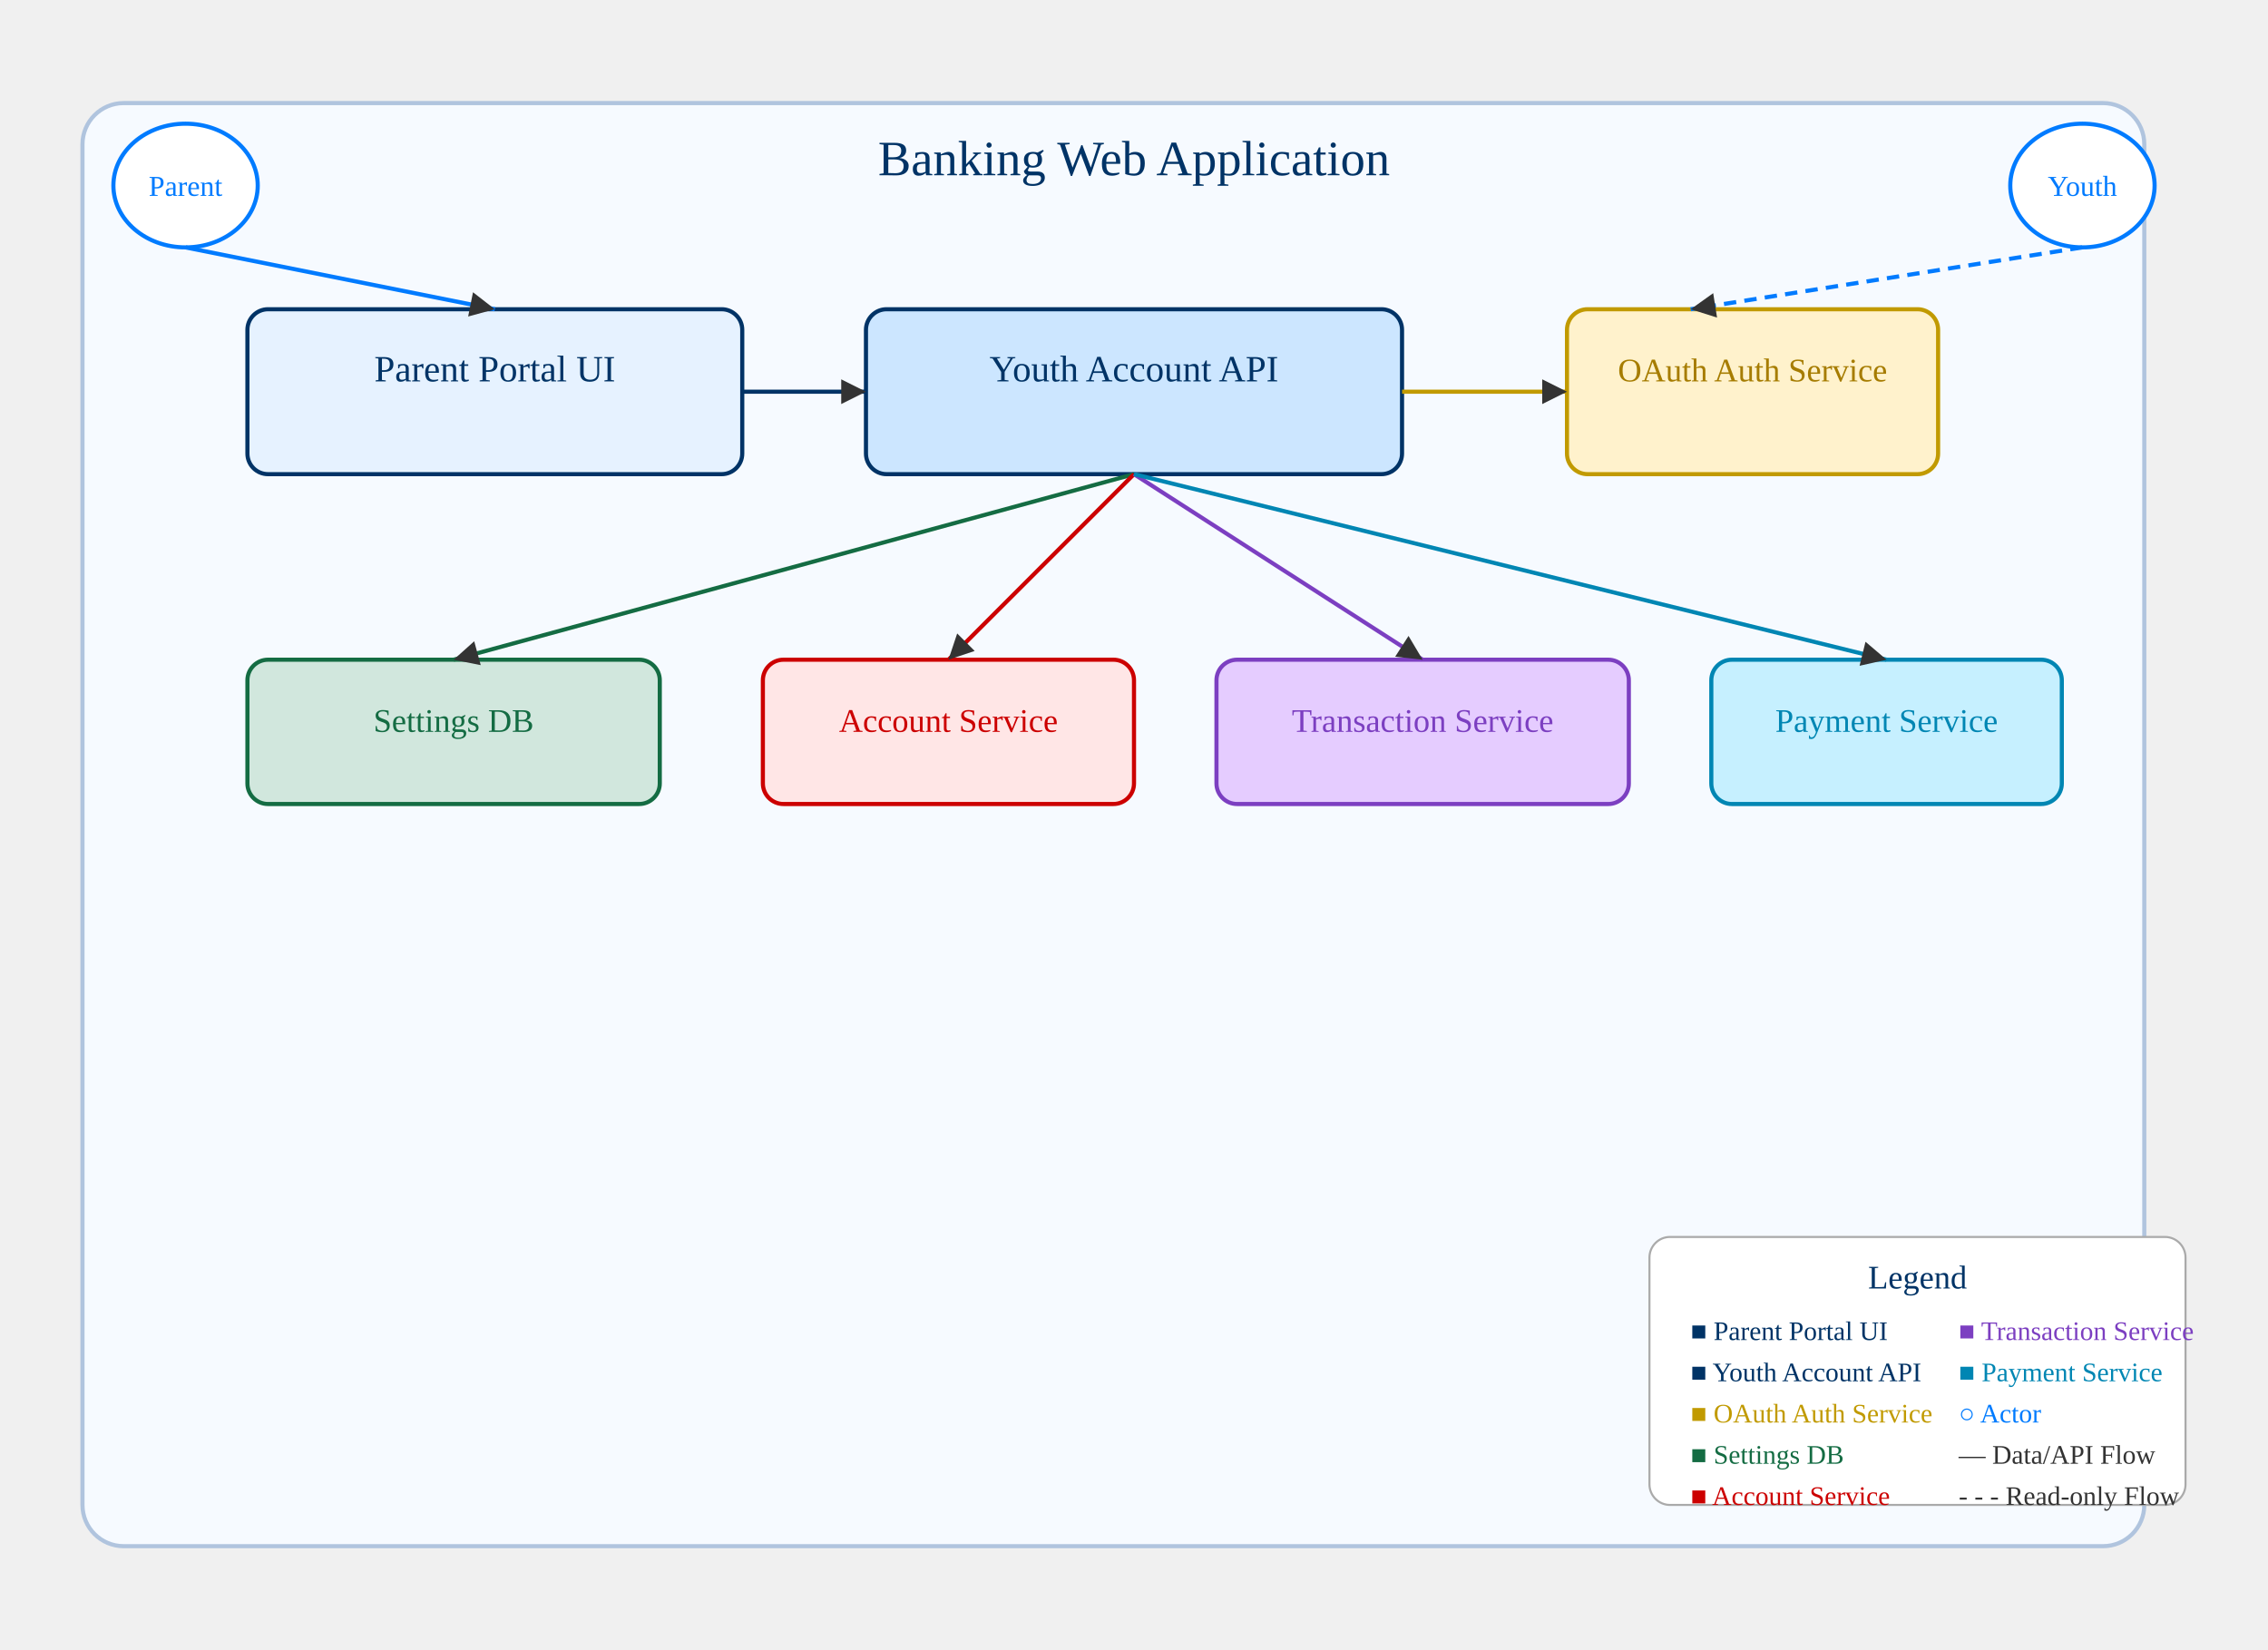
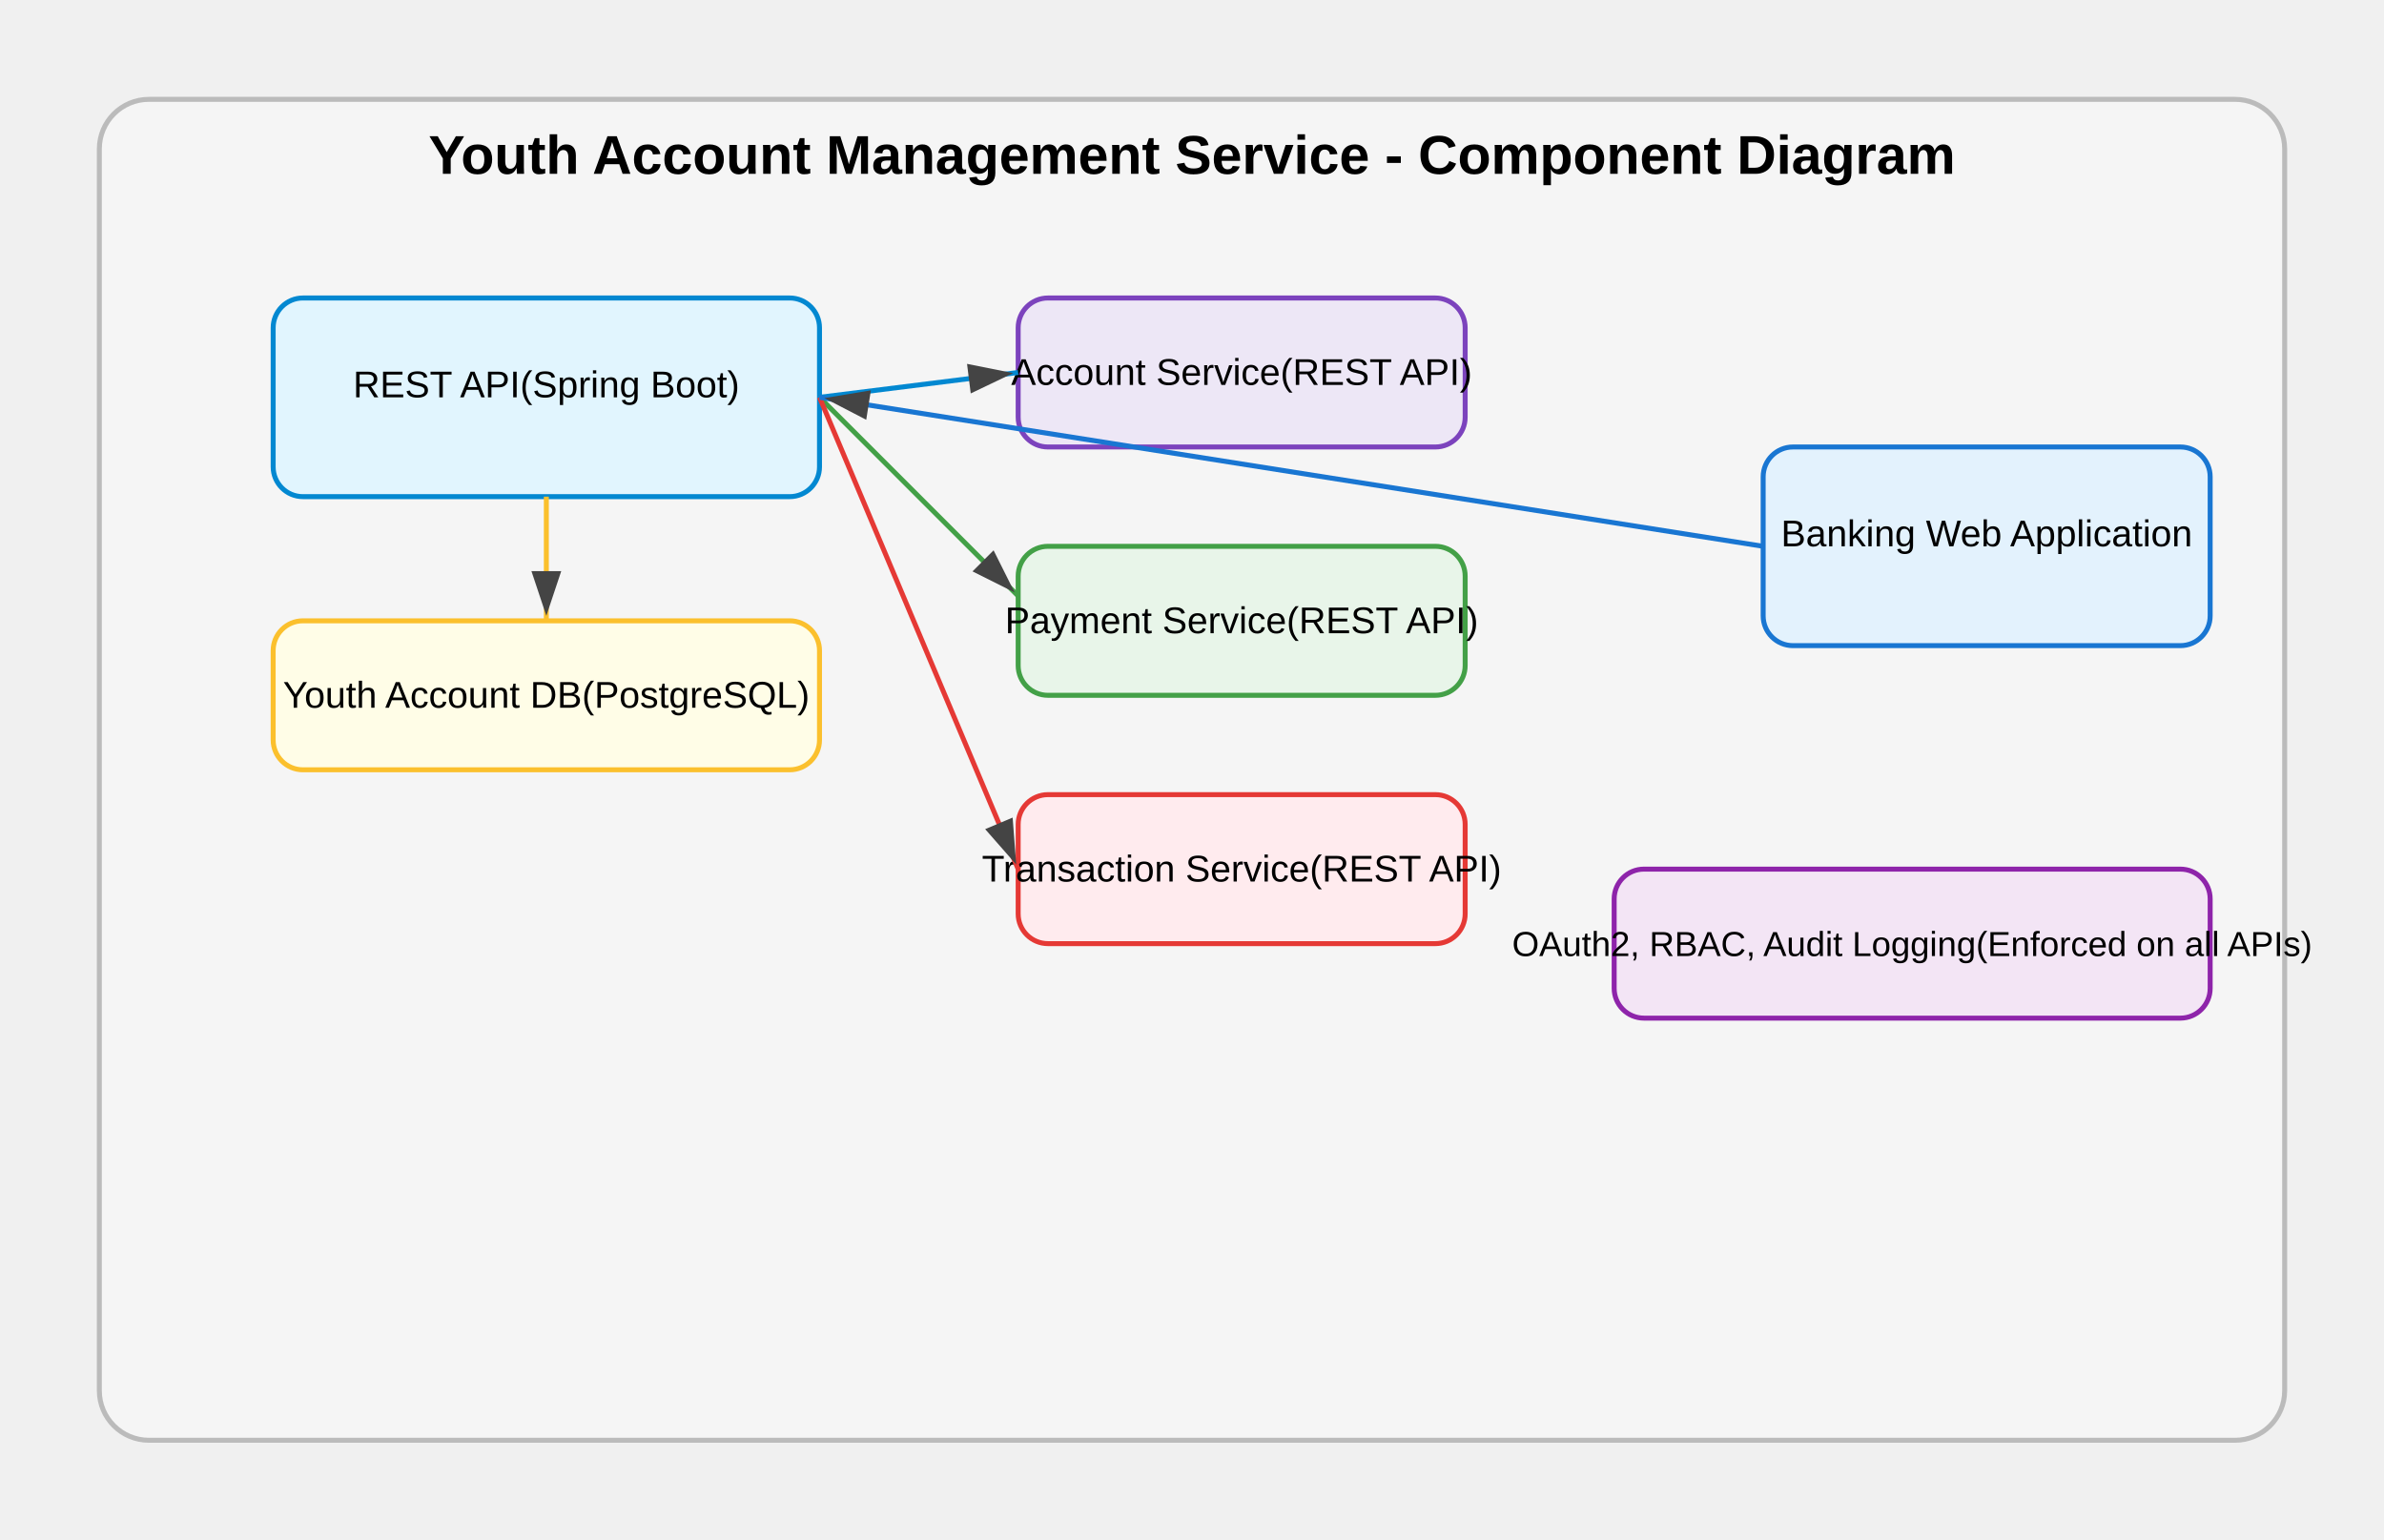
- <svg xmlns="http://www.w3.org/2000/svg" width="1100" height="800">
+ <svg xmlns="http://www.w3.org/2000/svg" width="960" height="620" font-family="Arial">
  <g>
-     <rect x="40" y="50" width="1000" height="700" fill="#f6faff" stroke="#b0c4de" stroke-width="2" rx="20" />
-     <text x="550" y="85" font-size="24" text-anchor="middle" fill="#003366">Banking Web Application</text>
-     <rect x="120" y="150" width="240" height="80" fill="#e6f2ff" stroke="#003366" stroke-width="2" rx="10" />
-     <text x="240" y="185" font-size="18" text-anchor="middle" fill="#003366">Parent Portal UI</text>
-     <rect x="420" y="150" width="260" height="80" fill="#cce6ff" stroke="#003366" stroke-width="2" rx="10" />
-     <text x="550" y="185" font-size="18" text-anchor="middle" fill="#003366">Youth Account API</text>
-     <rect x="760" y="150" width="180" height="80" fill="#fff2cc" stroke="#c19a00" stroke-width="2" rx="10" />
-     <text x="850" y="185" font-size="16" text-anchor="middle" fill="#a67c00">OAuth Auth Service</text>
-     <rect x="120" y="320" width="200" height="70" fill="#d1e7dd" stroke="#146c43" stroke-width="2" rx="10" />
-     <text x="220" y="355" font-size="16" text-anchor="middle" fill="#146c43">Settings DB</text>
-     <rect x="370" y="320" width="180" height="70" fill="#ffe6e6" stroke="#cc0000" stroke-width="2" rx="10" />
-     <text x="460" y="355" font-size="16" text-anchor="middle" fill="#cc0000">Account Service</text>
-     <rect x="590" y="320" width="200" height="70" fill="#e5ccff" stroke="#7c3fc1" stroke-width="2" rx="10" />
-     <text x="690" y="355" font-size="16" text-anchor="middle" fill="#7c3fc1">Transaction Service</text>
-     <rect x="830" y="320" width="170" height="70" fill="#c6f0ff" stroke="#0086b3" stroke-width="2" rx="10" />
-     <text x="915" y="355" font-size="16" text-anchor="middle" fill="#0086b3">Payment Service</text>
-     <ellipse cx="90" cy="90" rx="35" ry="30" fill="#fff" stroke="#007bff" stroke-width="2" />
-     <text x="90" y="95" font-size="14" text-anchor="middle" fill="#007bff">Parent</text>
-     <ellipse cx="1010" cy="90" rx="35" ry="30" fill="#fff" stroke="#007bff" stroke-width="2" />
-     <text x="1010" y="95" font-size="14" text-anchor="middle" fill="#007bff">Youth</text>
-     <line x1="90" y1="120" x2="240" y2="150" stroke="#007bff" stroke-width="2" marker-end="url(#arrow)" />
-     <line x1="360" y1="190" x2="420" y2="190" stroke="#003366" stroke-width="2" marker-end="url(#arrow)" />
-     <line x1="680" y1="190" x2="760" y2="190" stroke="#c19a00" stroke-width="2" marker-end="url(#arrow)" />
-     <line x1="550" y1="230" x2="220" y2="320" stroke="#146c43" stroke-width="2" marker-end="url(#arrow)" />
-     <line x1="550" y1="230" x2="460" y2="320" stroke="#cc0000" stroke-width="2" marker-end="url(#arrow)" />
-     <line x1="550" y1="230" x2="690" y2="320" stroke="#7c3fc1" stroke-width="2" marker-end="url(#arrow)" />
-     <line x1="550" y1="230" x2="915" y2="320" stroke="#0086b3" stroke-width="2" marker-end="url(#arrow)" />
-     <line x1="1010" y1="120" x2="820" y2="150" stroke="#007bff" stroke-width="2" marker-end="url(#arrow)" stroke-dasharray="6,4" />
+     <rect x="40" y="40" width="880" height="540" rx="20" fill="#f5f5f5" stroke="#bbb" stroke-width="2" />
+     <text x="480" y="70" font-size="22" text-anchor="middle" font-weight="bold">Youth Account Management Service - Component Diagram</text>
+     <rect x="110" y="120" width="220" height="80" rx="12" fill="#e1f5fe" stroke="#0288d1" stroke-width="2" />
+     <text x="220" y="160" font-size="15" text-anchor="middle">REST API
+ (Spring Boot)</text>
+     <rect x="110" y="250" width="220" height="60" rx="12" fill="#fffde7" stroke="#fbc02d" stroke-width="2" />
+     <text x="220" y="285" font-size="15" text-anchor="middle">Youth Account DB
+ (PostgreSQL)</text>
+     <rect x="410" y="120" width="180" height="60" rx="12" fill="#ede7f6" stroke="#7c43bd" stroke-width="2" />
+     <text x="500" y="155" font-size="15" text-anchor="middle">Account Service
+ (REST API)</text>
+     <rect x="410" y="220" width="180" height="60" rx="12" fill="#e8f5e9" stroke="#43a047" stroke-width="2" />
+     <text x="500" y="255" font-size="15" text-anchor="middle">Payment Service
+ (REST API)</text>
+     <rect x="410" y="320" width="180" height="60" rx="12" fill="#ffebee" stroke="#e53935" stroke-width="2" />
+     <text x="500" y="355" font-size="15" text-anchor="middle">Transaction Service
+ (REST API)</text>
+     <rect x="710" y="180" width="180" height="80" rx="12" fill="#e3f2fd" stroke="#1976d2" stroke-width="2" />
+     <text x="800" y="220" font-size="15" text-anchor="middle">Banking Web Application</text>
+     <line x1="330" y1="160" x2="410" y2="150" stroke="#0288d1" stroke-width="2" marker-end="url(#arrow)" />
+     <line x1="330" y1="160" x2="410" y2="240" stroke="#43a047" stroke-width="2" marker-end="url(#arrow)" />
+     <line x1="330" y1="160" x2="410" y2="350" stroke="#e53935" stroke-width="2" marker-end="url(#arrow)" />
+     <line x1="220" y1="200" x2="220" y2="250" stroke="#fbc02d" stroke-width="2" marker-end="url(#arrow)" />
+     <line x1="710" y1="220" x2="330" y2="160" stroke="#1976d2" stroke-width="2" marker-end="url(#arrow)" />
+     <rect x="650" y="350" width="240" height="60" rx="12" fill="#f3e5f5" stroke="#8e24aa" stroke-width="2" />
+     <text x="770" y="385" font-size="14" text-anchor="middle">OAuth2, RBAC, Audit Logging
+ (Enforced on all APIs)</text>
    <defs>
-       <marker id="arrow" viewBox="0 0 10 10" refX="10" refY="5" markerWidth="6" markerHeight="6" orient="auto-start-reverse">
-         <path d="M 0 0 L 10 5 L 0 10 z" fill="#333" />
+       <marker id="arrow" markerWidth="10" markerHeight="10" refX="10" refY="3" orient="auto" markerUnits="strokeWidth">
+         <path d="M0,0 L0,6 L9,3 z" fill="#444" />
      </marker>
    </defs>
  </g>
-   <g>
-     <rect x="800" y="600" width="260" height="130" fill="#fff" stroke="#aaa" stroke-width="1" rx="10" />
-     <text x="930" y="625" font-size="16" text-anchor="middle" fill="#003366">Legend</text>
-     <text x="820" y="650" font-size="13" fill="#003366">■ Parent Portal UI</text>
-     <text x="820" y="670" font-size="13" fill="#003366">■ Youth Account API</text>
-     <text x="820" y="690" font-size="13" fill="#c19a00">■ OAuth Auth Service</text>
-     <text x="820" y="710" font-size="13" fill="#146c43">■ Settings DB</text>
-     <text x="820" y="730" font-size="13" fill="#cc0000">■ Account Service</text>
-     <text x="950" y="650" font-size="13" fill="#7c3fc1">■ Transaction Service</text>
-     <text x="950" y="670" font-size="13" fill="#0086b3">■ Payment Service</text>
-     <text x="950" y="690" font-size="13" fill="#007bff">○ Actor</text>
-     <text x="950" y="710" font-size="13" fill="#333">— Data/API Flow</text>
-     <text x="950" y="730" font-size="13" fill="#333">- - - Read-only Flow</text>
-   </g>
</svg>
